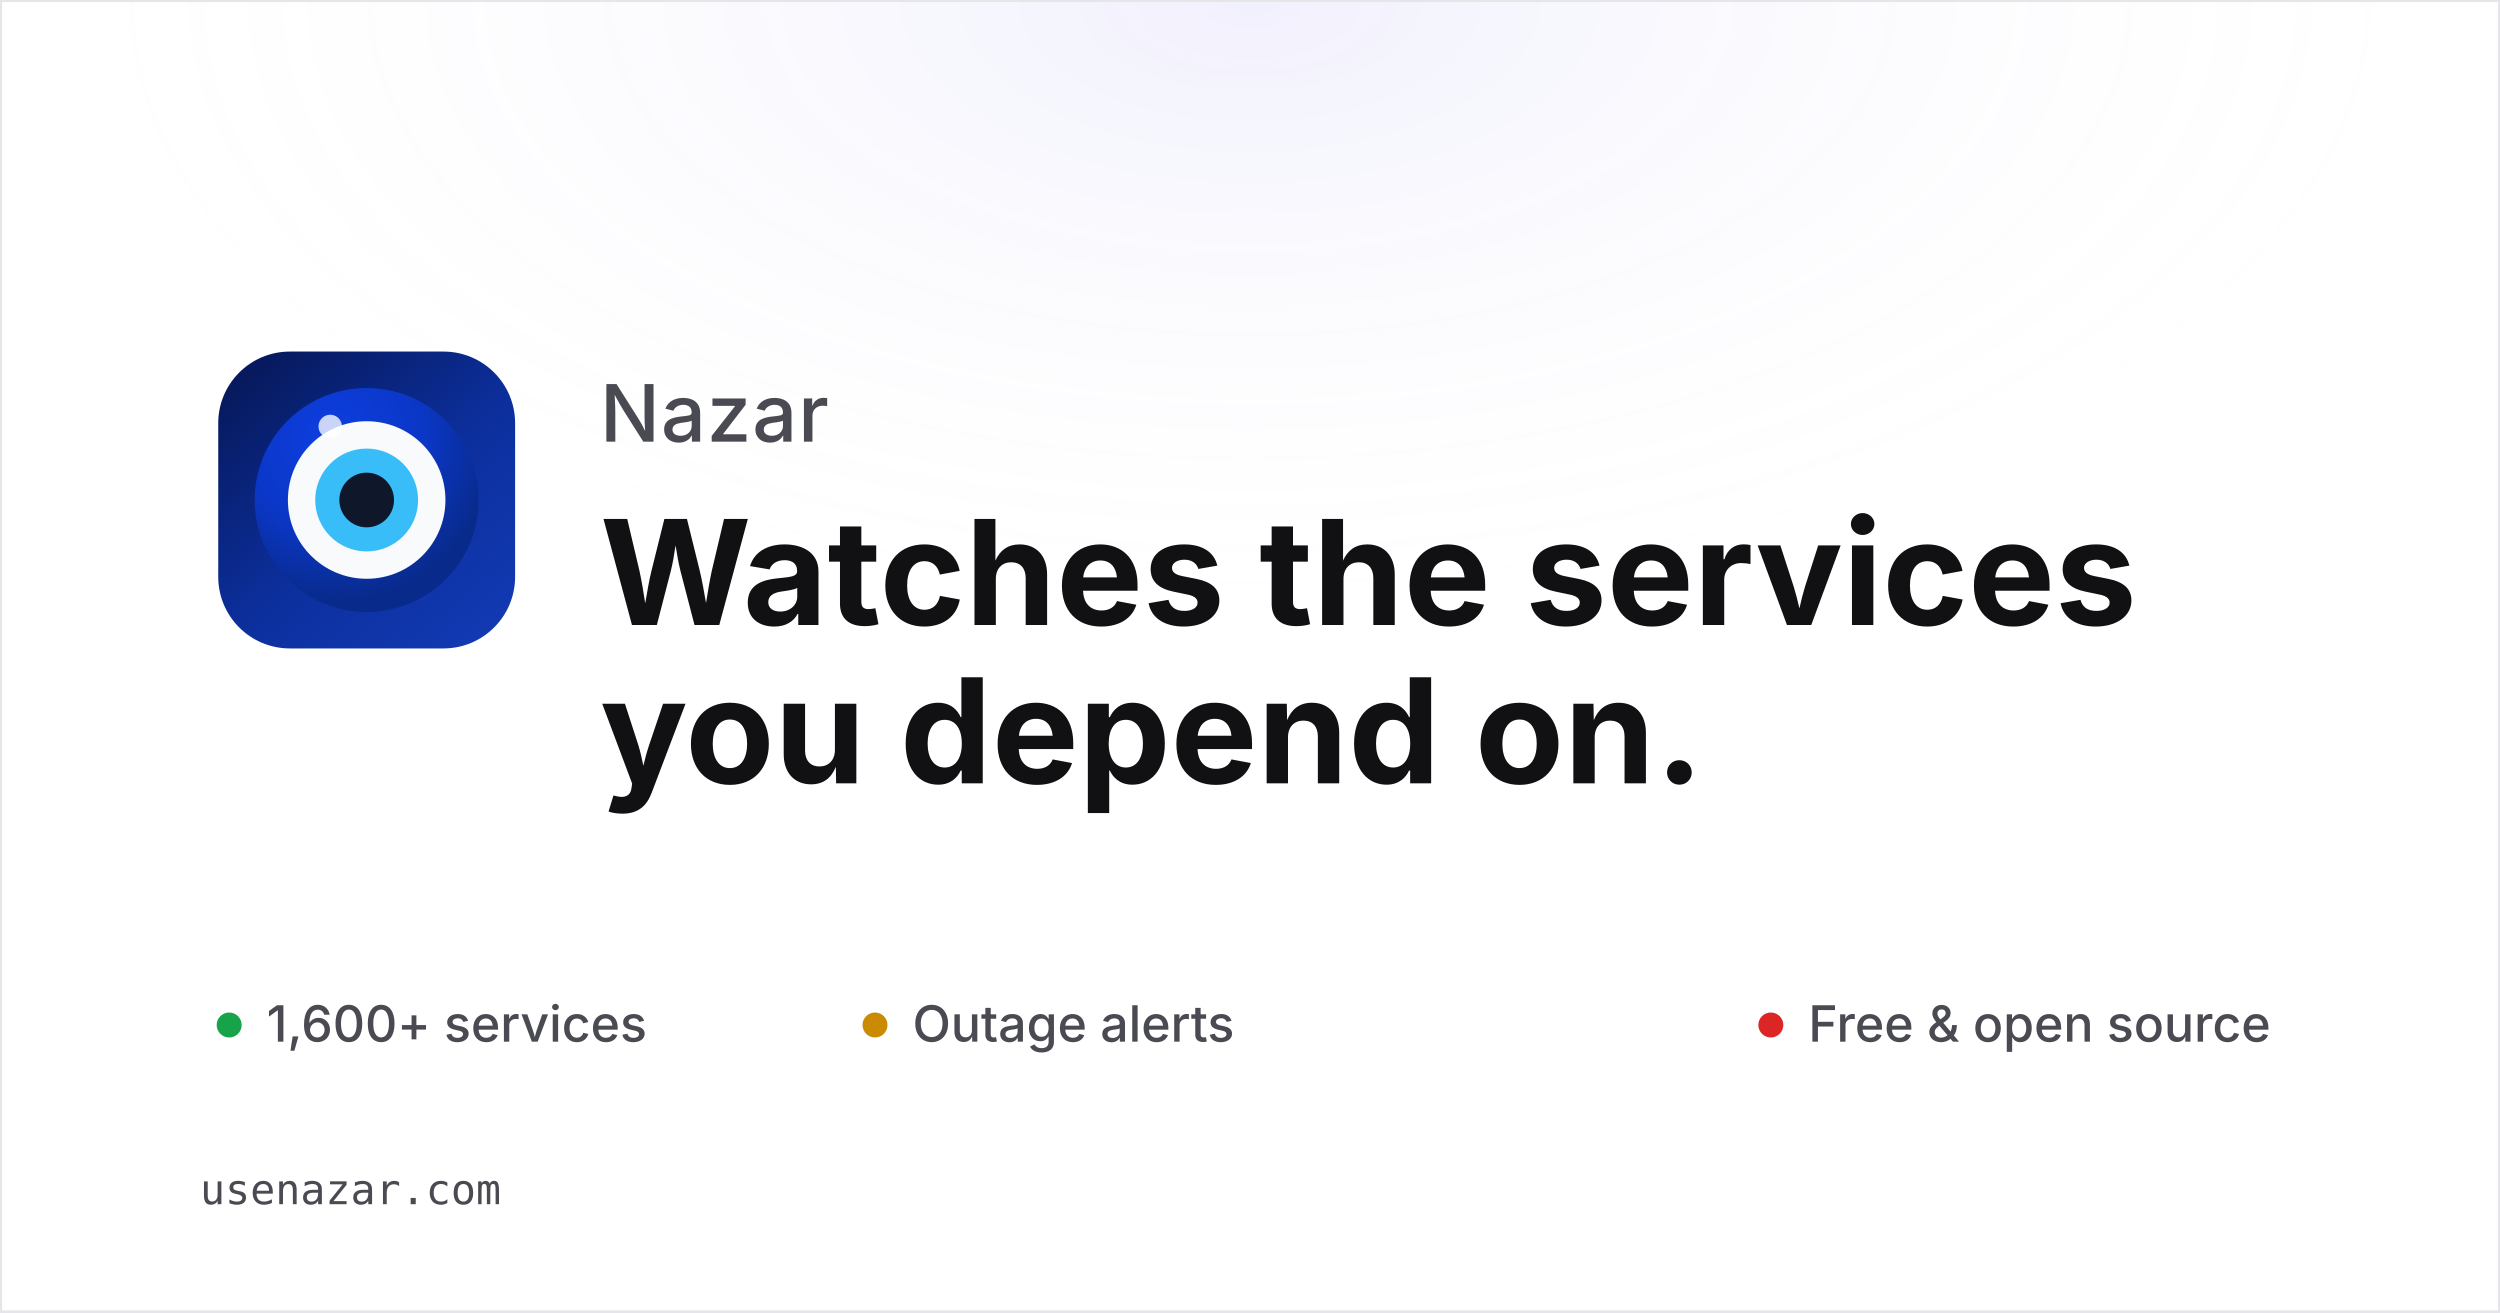
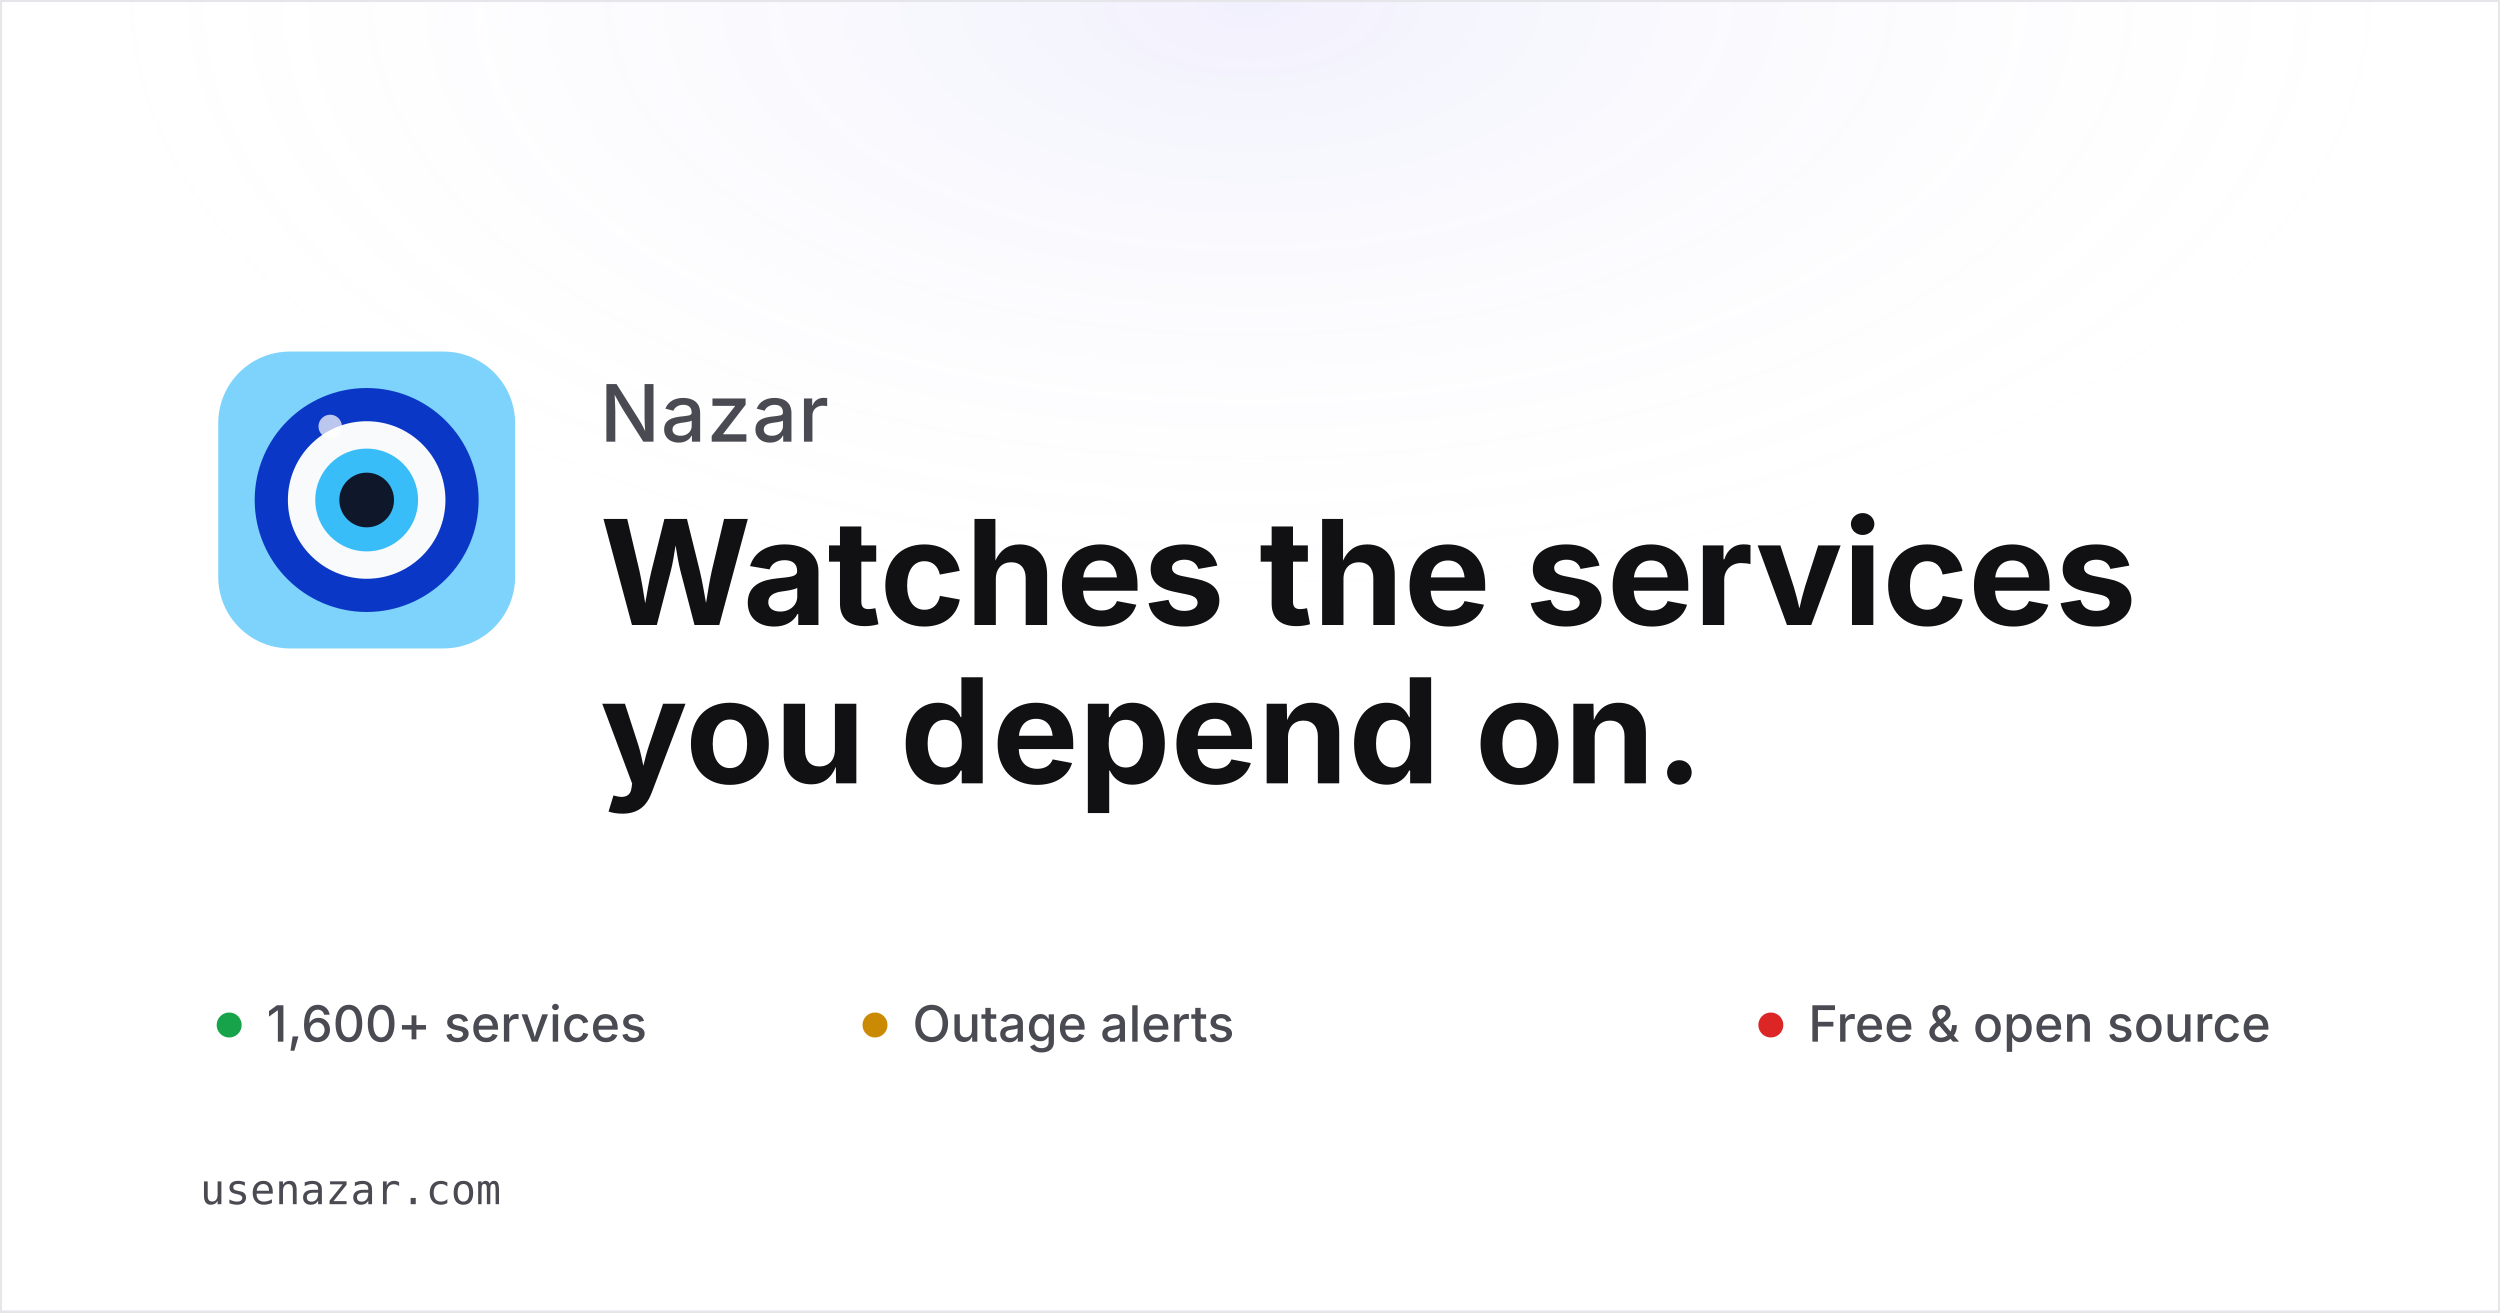
<svg xmlns="http://www.w3.org/2000/svg" viewBox="0 0 1200 630" width="1200" height="630">
  <defs>
    <radialGradient id="g" cx="50%" cy="0%" r="80%">
      <stop offset="0%" stop-color="#4f46e5" stop-opacity="0.08" />
      <stop offset="60%" stop-color="#ffffff" stop-opacity="0" />
    </radialGradient>
-     <linearGradient id="nazarTile" x1="170" y1="112" x2="854" y2="926" gradientUnits="userSpaceOnUse">
-       <stop offset="0" stop-color="#071A5F" />
-       <stop offset="0.54" stop-color="#0C2F9D" />
-       <stop offset="1" stop-color="#1239B2" />
-     </linearGradient>
-     <radialGradient id="nazarDisc" cx="0" cy="0" r="1" gradientUnits="userSpaceOnUse" gradientTransform="translate(404 318) rotate(48) scale(510)">
-       <stop offset="0" stop-color="#0D3EE0" />
-       <stop offset="0.56" stop-color="#0B37C6" />
-       <stop offset="1" stop-color="#082A8A" />
-     </radialGradient>
  </defs>
  <rect width="1200" height="630" fill="#ffffff" />
  <rect width="1200" height="630" fill="url(#g)" />
  <g transform="translate(96 160) scale(0.15625)">
-     <rect x="56" y="56" width="912" height="912" rx="220" fill="url(#nazarTile)" />
-     <circle cx="512" cy="512" r="344" fill="url(#nazarDisc)" />
+     <rect x="56" y="56" width="912" height="912" rx="220" fill="#7DD3FC" />
+     <circle cx="512" cy="512" r="344" fill="#0B37C6" />
    <circle cx="512" cy="512" r="242" fill="#F8FAFC" />
    <circle cx="512" cy="512" r="158" fill="#38BDF8" />
    <circle cx="512" cy="512" r="84" fill="#0F172A" />
-     <circle cx="400" cy="286" r="36" fill="#FFFFFF" opacity="0.78" />
+     <circle cx="400" cy="286" r="36" fill="#FFFFFF" opacity="0.72" />
  </g>
  <text x="288" y="212" font-family="-apple-system, BlinkMacSystemFont, 'SF Pro Display', 'Segoe UI', system-ui, sans-serif" font-size="38" font-weight="500" fill="#4a4a52" letter-spacing="0.5">Nazar</text>
  <text x="288" y="300" font-family="-apple-system, BlinkMacSystemFont, 'SF Pro Display', 'Segoe UI', system-ui, sans-serif" font-size="70" font-weight="700" fill="#111113" letter-spacing="0">Watches the services</text>
  <text x="288" y="376" font-family="-apple-system, BlinkMacSystemFont, 'SF Pro Display', 'Segoe UI', system-ui, sans-serif" font-size="70" font-weight="700" fill="#111113" letter-spacing="0">you depend on.</text>
  <g transform="translate(96 478)" font-family="-apple-system, BlinkMacSystemFont, 'SF Pro Display', system-ui, sans-serif" font-size="24" fill="#4a4a52">
    <g transform="translate(0 0)">
      <circle cx="14" cy="14" r="6" fill="#16a34a" />
      <text x="32" y="22" font-weight="500">1,600+ services</text>
    </g>
    <g transform="translate(310 0)">
      <circle cx="14" cy="14" r="6" fill="#ca8a04" />
      <text x="32" y="22" font-weight="500">Outage alerts</text>
    </g>
    <g transform="translate(740 0)">
      <circle cx="14" cy="14" r="6" fill="#dc2626" />
      <text x="32" y="22" font-weight="500">Free &amp; open source</text>
    </g>
  </g>
  <text x="96" y="578" font-family="ui-monospace, SFMono-Regular, 'SF Mono', Menlo, monospace" font-size="20" fill="#4a4a52">usenazar.com</text>
  <rect x="0" y="0" width="1200" height="630" fill="none" stroke="#e5e5ea" stroke-width="2" />
</svg>
